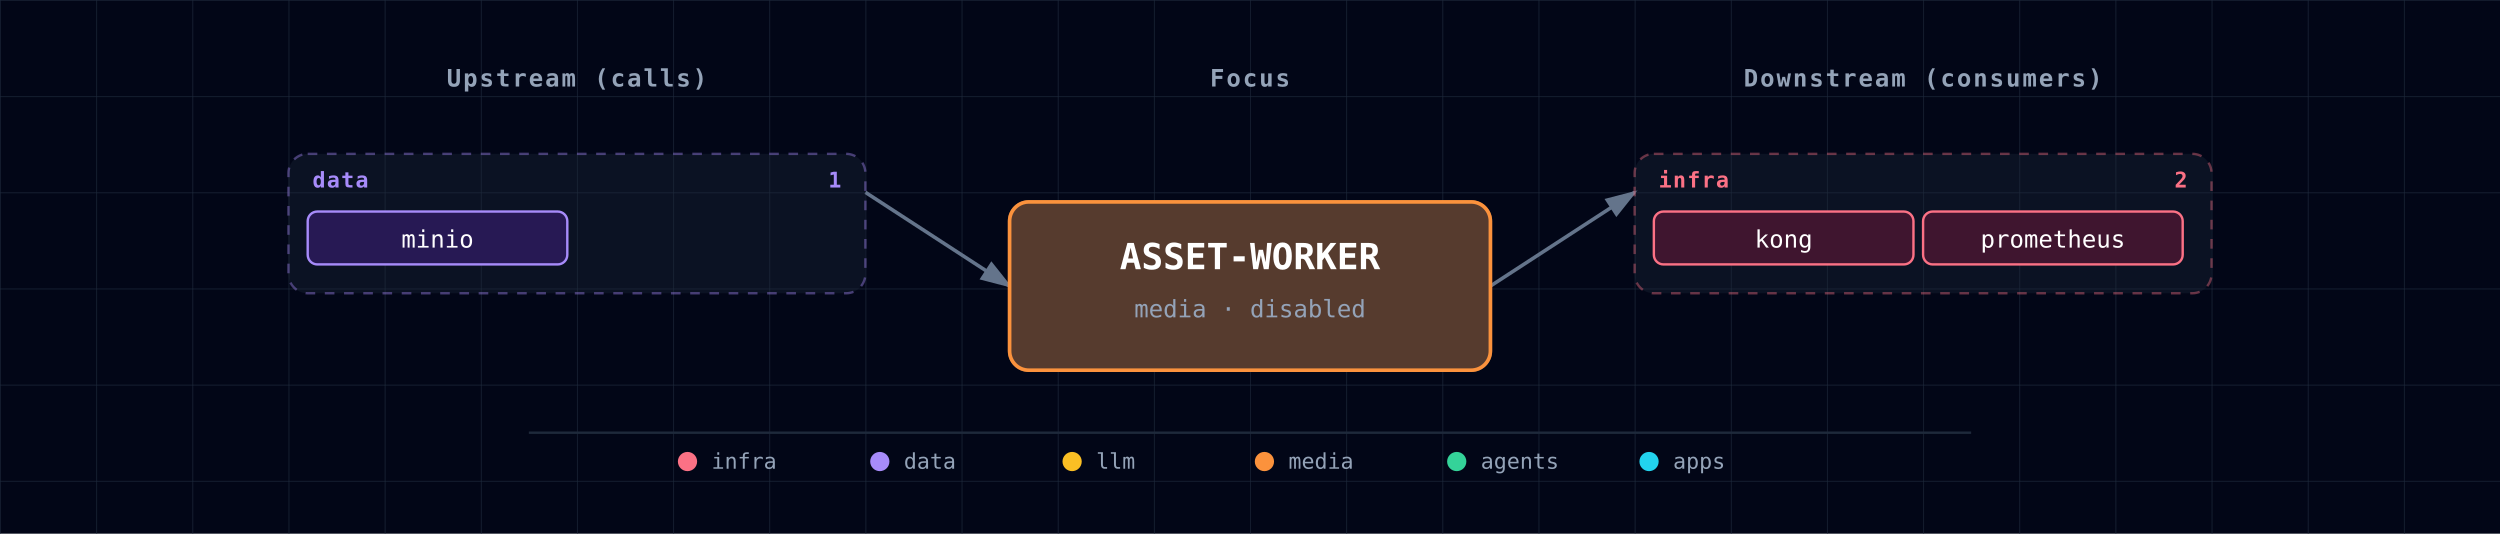
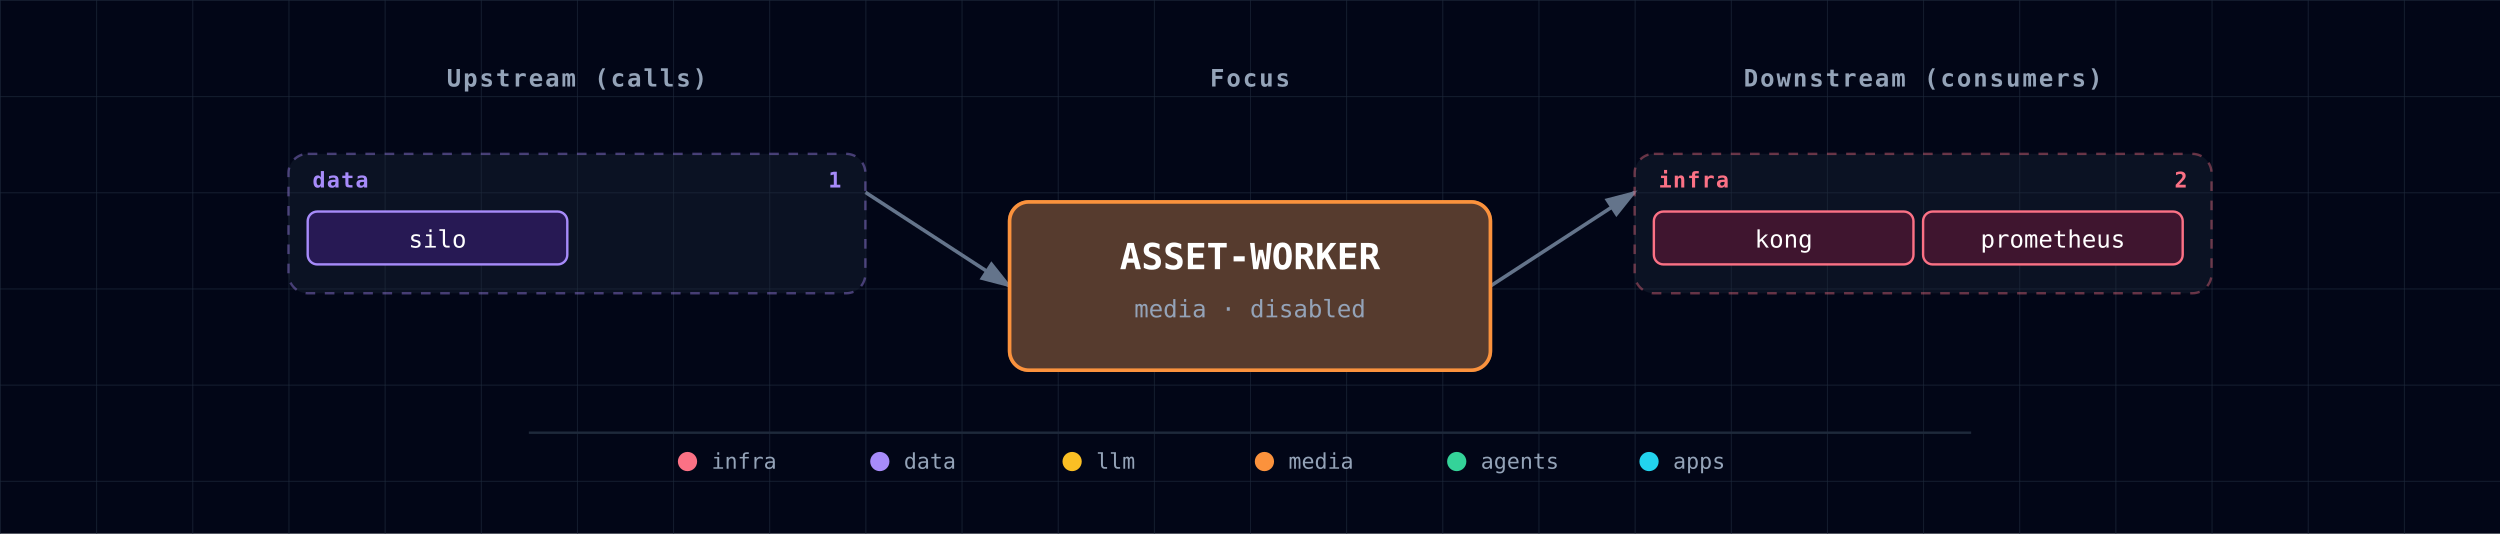
<svg xmlns="http://www.w3.org/2000/svg" viewBox="0 0 1040 222" font-family="'JetBrains Mono', 'Fira Code', Menlo, Consolas, monospace">
  <defs>
    <pattern id="grid" width="40" height="40" patternUnits="userSpaceOnUse">
      <path d="M 40 0 L 0 0 0 40" fill="none" stroke="#1e293b" stroke-width="0.5" />
    </pattern>
    <marker id="arrowhead" markerWidth="9" markerHeight="6" refX="8" refY="3" orient="auto">
      <polygon points="0 0, 9 3, 0 6" fill="#64748b" />
    </marker>
    <filter id="focus-glow" x="-50%" y="-50%" width="200%" height="200%">
      <feGaussianBlur in="SourceAlpha" stdDeviation="6" />
      <feFlood flood-color="#fb923c" flood-opacity="0.6" />
      <feComposite in2="SourceAlpha" operator="in" />
      <feMerge>
        <feMergeNode />
        <feMergeNode in="SourceGraphic" />
      </feMerge>
    </filter>
  </defs>
  <rect width="1040" height="222" fill="#020617" />
  <rect width="1040" height="222" fill="url(#grid)" />
  <text x="240" y="36" fill="#94a3b8" font-size="10" font-weight="600" text-anchor="middle" letter-spacing="0.08em">Upstream (calls)</text>
  <text x="520" y="36" fill="#94a3b8" font-size="10" font-weight="600" text-anchor="middle" letter-spacing="0.08em">Focus</text>
  <text x="800" y="36" fill="#94a3b8" font-size="10" font-weight="600" text-anchor="middle" letter-spacing="0.08em">Downstream (consumers)</text>
  <line x1="360" y1="80" x2="420" y2="119" stroke="#64748b" stroke-width="1.5" marker-end="url(#arrowhead)" />
  <line x1="620" y1="119" x2="680" y2="80" stroke="#64748b" stroke-width="1.5" marker-end="url(#arrowhead)" />
  <g>
    <g class="cluster">
      <rect x="120" y="64" width="240" height="58" rx="8" fill="rgba(30,41,59,0.35)" stroke="#a78bfa" stroke-width="1" stroke-dasharray="4,4" stroke-opacity="0.4" />
      <text x="130" y="78" fill="#a78bfa" font-size="9" font-weight="700" text-anchor="start" style="letter-spacing:0.06em;text-transform:uppercase;">data</text>
      <text x="350" y="78" fill="#a78bfa" font-size="9" font-weight="600" text-anchor="end">1</text>
    </g>
    <g>
      <rect x="128" y="88" width="108" height="22" rx="4" fill="#0f172a" />
      <rect x="128" y="88" width="108" height="22" rx="4" fill="rgba(76, 29, 149, 0.4)" stroke="#a78bfa" stroke-width="1" />
-       <text x="182" y="103" fill="white" font-size="10" text-anchor="middle">minio</text>
+       <text x="182" y="103" fill="white" font-size="10" text-anchor="middle">silo</text>
    </g>
  </g>
  <g>
    <g class="cluster">
      <rect x="680" y="64" width="240" height="58" rx="8" fill="rgba(30,41,59,0.35)" stroke="#fb7185" stroke-width="1" stroke-dasharray="4,4" stroke-opacity="0.4" />
      <text x="690" y="78" fill="#fb7185" font-size="9" font-weight="700" text-anchor="start" style="letter-spacing:0.06em;text-transform:uppercase;">infra</text>
      <text x="910" y="78" fill="#fb7185" font-size="9" font-weight="600" text-anchor="end">2</text>
    </g>
    <g>
      <rect x="688" y="88" width="108" height="22" rx="4" fill="#0f172a" />
      <rect x="688" y="88" width="108" height="22" rx="4" fill="rgba(136, 19, 55, 0.4)" stroke="#fb7185" stroke-width="1" />
      <text x="742" y="103" fill="white" font-size="10" text-anchor="middle">kong</text>
    </g>
    <g>
      <rect x="800" y="88" width="108" height="22" rx="4" fill="#0f172a" />
      <rect x="800" y="88" width="108" height="22" rx="4" fill="rgba(136, 19, 55, 0.4)" stroke="#fb7185" stroke-width="1" />
      <text x="854" y="103" fill="white" font-size="10" text-anchor="middle">prometheus</text>
    </g>
  </g>
  <g class="focus" filter="url(#focus-glow)">
    <rect x="420" y="84" width="200" height="70" rx="8" fill="#0f172a" />
    <rect x="420" y="84" width="200" height="70" rx="8" fill="rgba(251, 146, 60, 0.3)" stroke="#fb923c" stroke-width="1.5" />
    <text x="520" y="112" fill="white" font-size="15" font-weight="700" text-anchor="middle">ASSET-WORKER</text>
    <text x="520" y="132" fill="#94a3b8" font-size="10" text-anchor="middle">media · disabled</text>
  </g>
  <g class="legend">
    <line x1="220" y1="180" x2="820" y2="180" stroke="#1e293b" stroke-width="1" />
    <circle cx="286" cy="192" r="4" fill="#fb7185" />
    <text x="296" y="195" fill="#94a3b8" font-size="9" font-weight="400" text-anchor="start">infra</text>
    <circle cx="366" cy="192" r="4" fill="#a78bfa" />
    <text x="376" y="195" fill="#94a3b8" font-size="9" font-weight="400" text-anchor="start">data</text>
    <circle cx="446" cy="192" r="4" fill="#fbbf24" />
    <text x="456" y="195" fill="#94a3b8" font-size="9" font-weight="400" text-anchor="start">llm</text>
    <circle cx="526" cy="192" r="4" fill="#fb923c" />
    <text x="536" y="195" fill="#94a3b8" font-size="9" font-weight="400" text-anchor="start">media</text>
    <circle cx="606" cy="192" r="4" fill="#34d399" />
    <text x="616" y="195" fill="#94a3b8" font-size="9" font-weight="400" text-anchor="start">agents</text>
    <circle cx="686" cy="192" r="4" fill="#22d3ee" />
    <text x="696" y="195" fill="#94a3b8" font-size="9" font-weight="400" text-anchor="start">apps</text>
  </g>
</svg>
